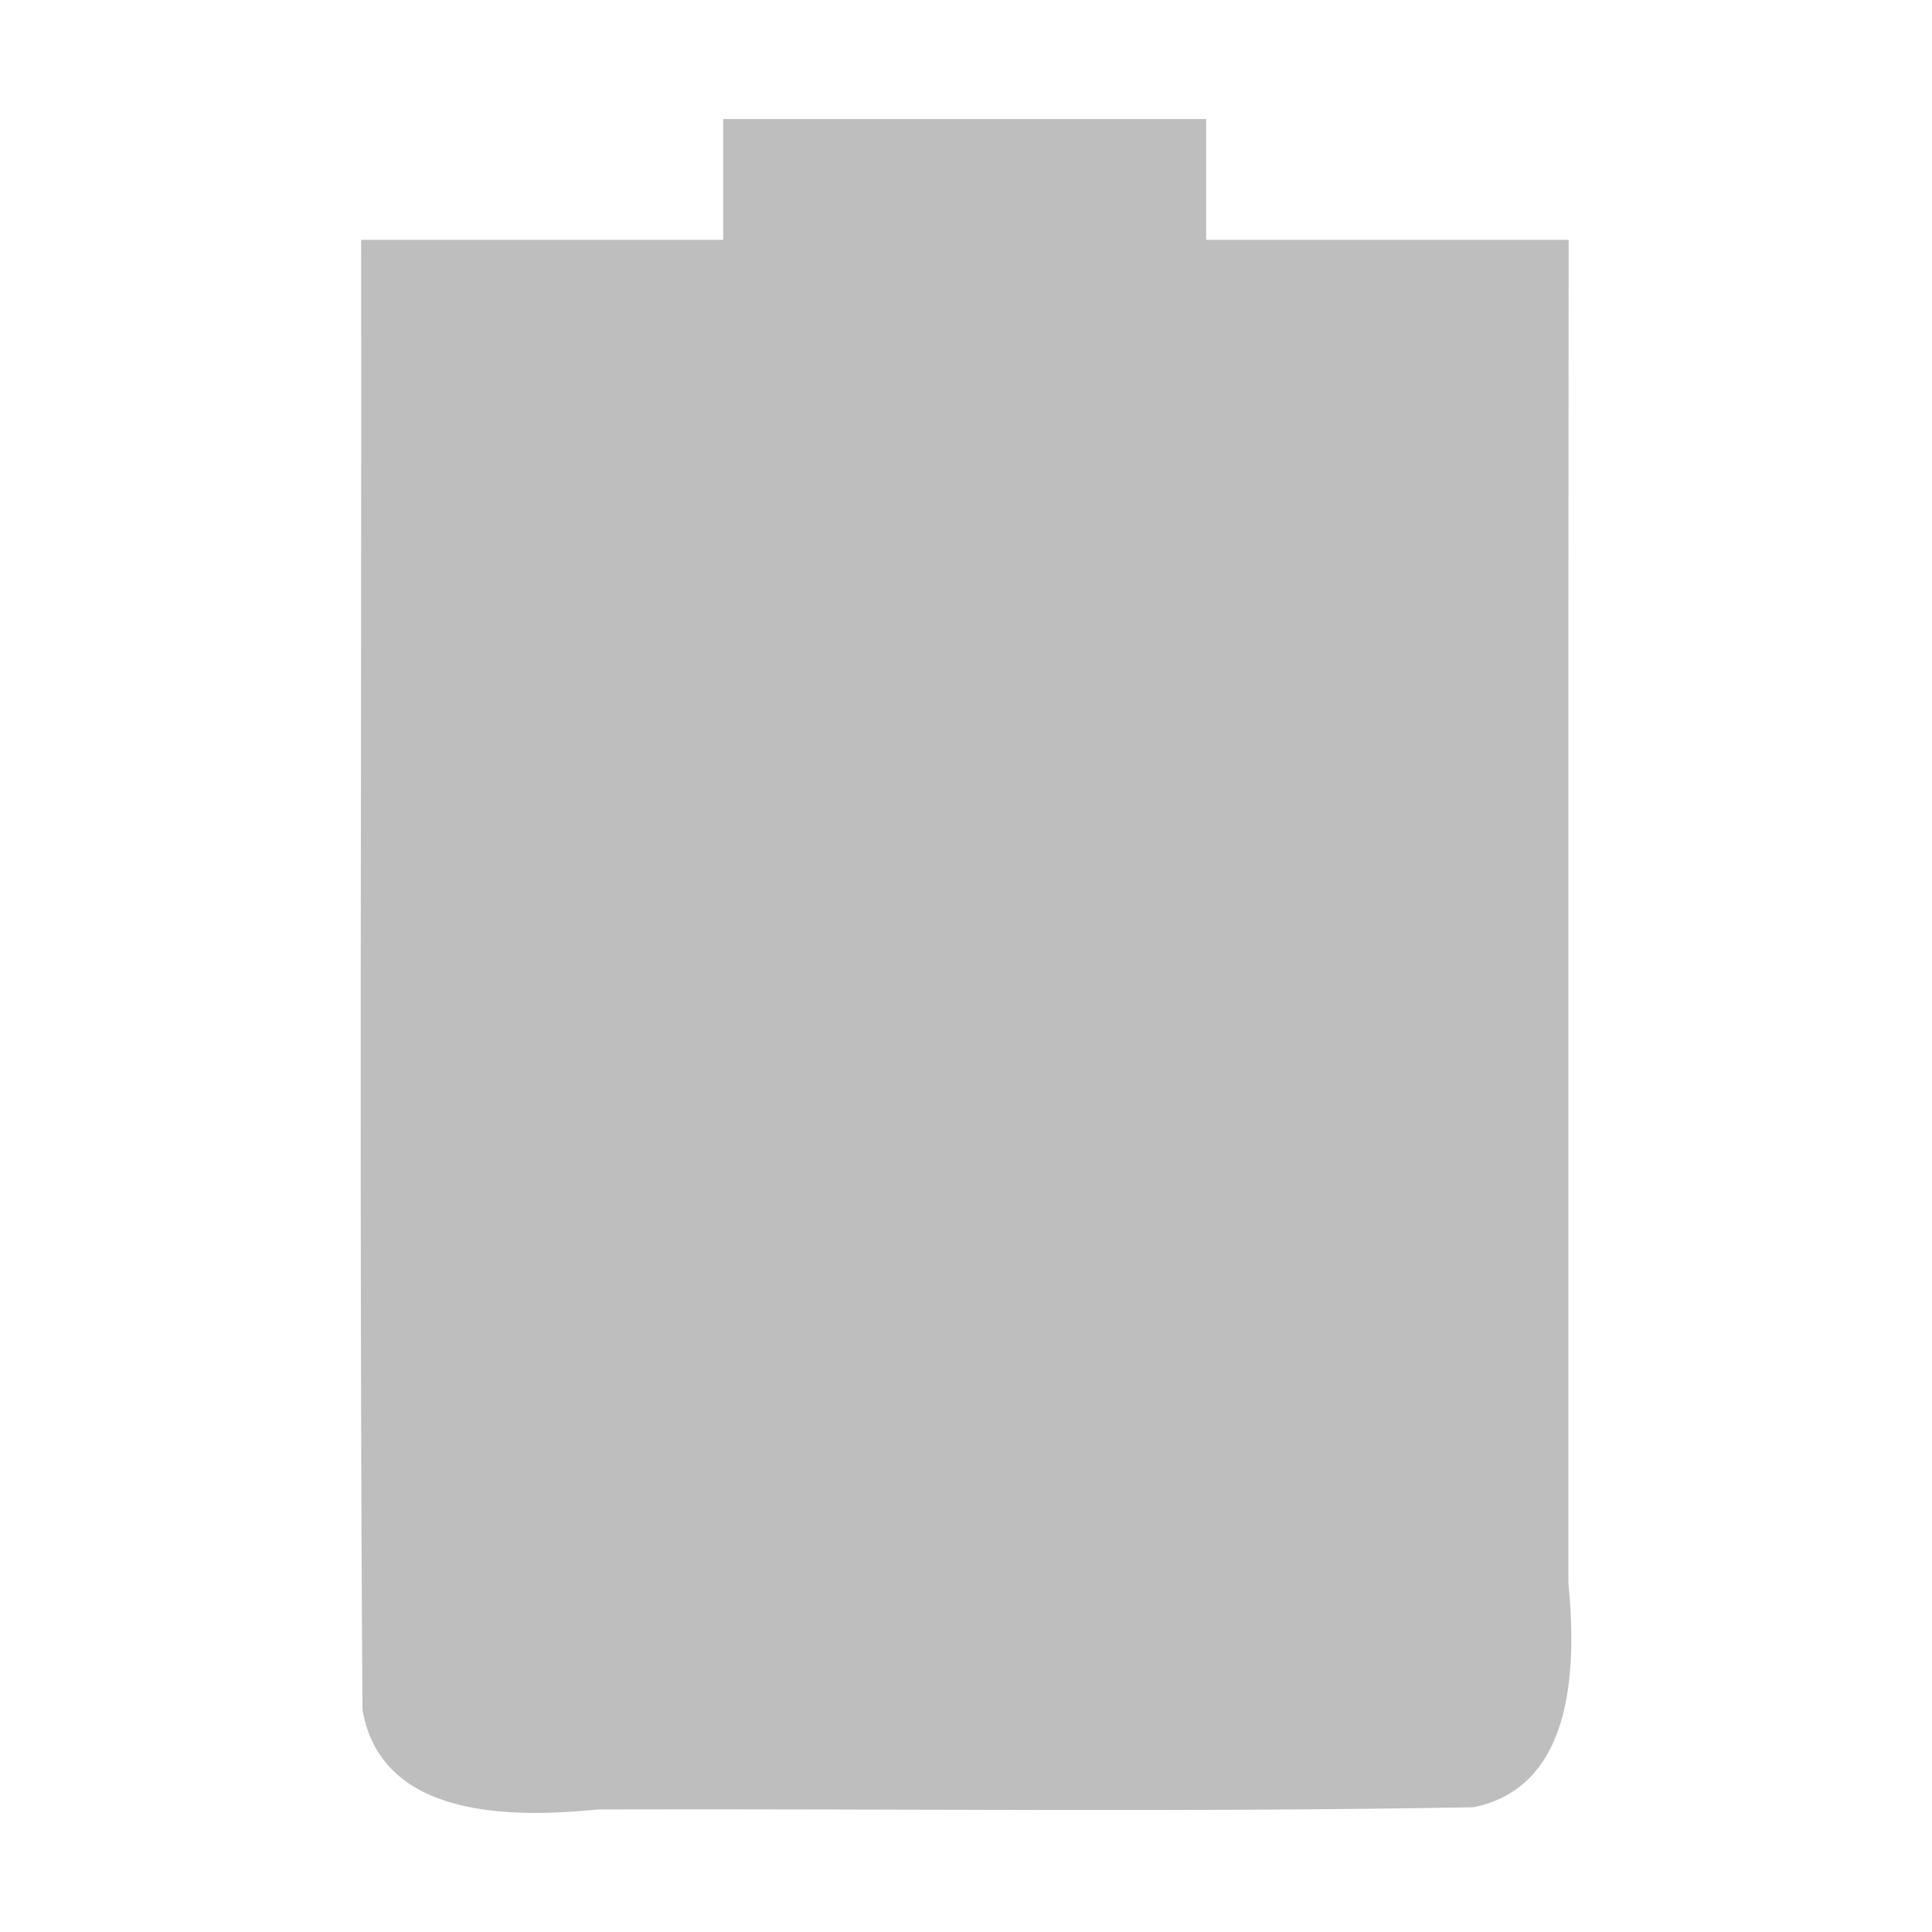
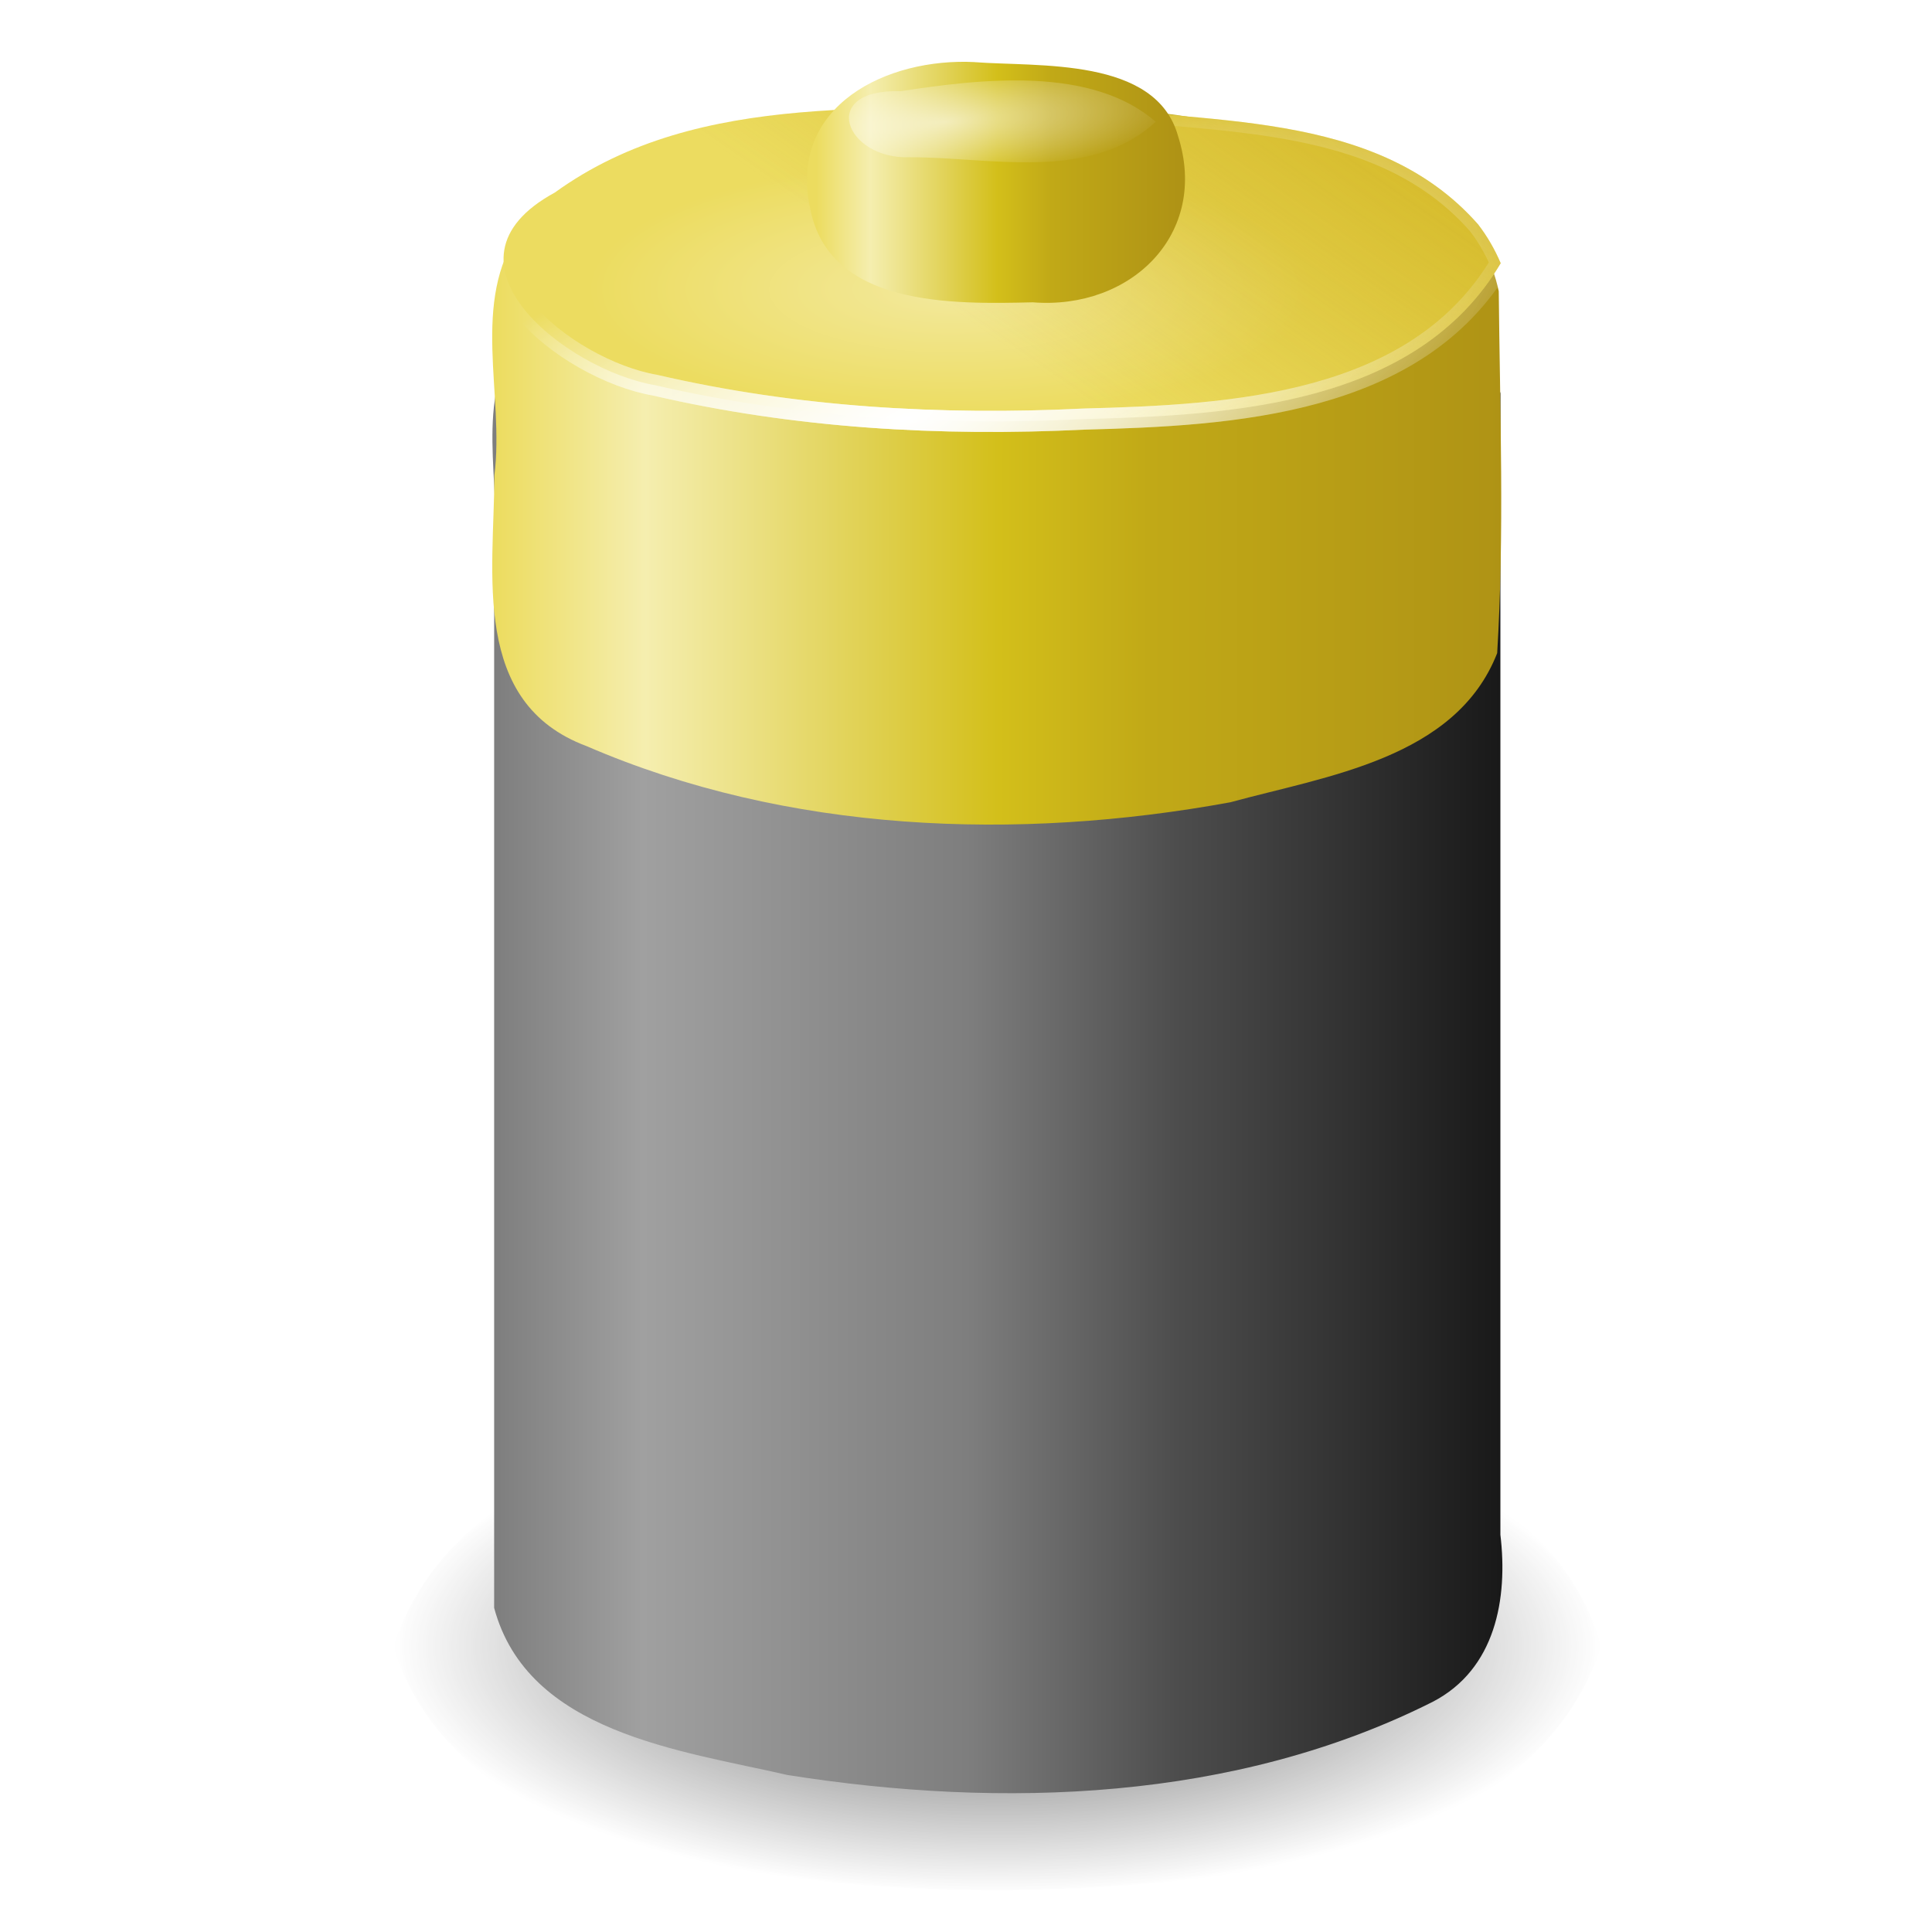
- <svg xmlns="http://www.w3.org/2000/svg" height="64" id="svg6" version="1.1" viewBox="0 0 16 16.0" width="64">
-   <defs id="defs3051">
-     <style id="current-color-scheme" type="text/css">
-       .ColorScheme-Text {
-         color:#4d4d4d;
-       }
-       </style>
+ <svg xmlns="http://www.w3.org/2000/svg" xmlns:xlink="http://www.w3.org/1999/xlink" height="64" version="1.1" viewBox="0 0 48 48" width="64">
+   <defs>
+     <linearGradient id="e">
+       <stop offset="0" stop-color="#fff" />
+       <stop offset="1" stop-color="#fff" stop-opacity="0" />
+     </linearGradient>
+     <linearGradient id="c">
+       <stop offset="0" stop-color="#af9315" />
+       <stop offset="0.351" stop-color="#c1a917" />
+       <stop offset="0.5" stop-color="#d3bf1a" />
+       <stop offset="0.85" stop-color="#f5eeaf" />
+       <stop offset="1" stop-color="#ecdc5f" />
+     </linearGradient>
+     <radialGradient cx="19.864" cy="11.205" gradientTransform="matrix(1.4758 -.10929 .035466 .37202 -6.2475 1.0298)" gradientUnits="userSpaceOnUse" id="m" r="4" xlink:href="#e" />
+     <linearGradient gradientTransform="matrix(1.1249 0 0 1.1991 .59111 -9.8487)" gradientUnits="userSpaceOnUse" id="h" x1="25.5" x2="17.499" xlink:href="#c" y1="10.985" y2="10.985" />
+     <linearGradient gradientTransform="matrix(1.0451 0 0 1.1057 2.4717 -9.0787)" gradientUnits="userSpaceOnUse" id="j" x1="31.187" x2="25.532" y1="9.991" y2="18.613">
+       <stop offset="0" stop-color="#c4a000" />
+       <stop offset="1" stop-color="#c4a000" stop-opacity="0" />
+     </linearGradient>
+     <radialGradient cx="19.162" cy="24.691" gradientTransform="matrix(1.3103 -.43885 .13062 .47069 -5.8362 7.1913)" gradientUnits="userSpaceOnUse" id="d" r="12.469" xlink:href="#e" />
+     <radialGradient cx="19.718" cy="16.677" gradientTransform="matrix(.72113 0 0 .2524 9.3857 2.9737)" gradientUnits="userSpaceOnUse" id="n" r="12.469">
+       <stop offset="0" stop-color="#f3e99d" />
+       <stop offset="1" stop-color="#ecdc60" />
+     </radialGradient>
+     <linearGradient gradientTransform="matrix(1.0416 0 0 1.3271 2.382 -11.379)" gradientUnits="userSpaceOnUse" id="k" x1="33.562" x2="9.499" xlink:href="#c" y1="19.125" y2="19.125" />
+     <linearGradient gradientTransform="matrix(1.0416 0 0 1.312 2.382 -8.5955)" gradientUnits="userSpaceOnUse" id="l" x1="33.5" x2="9.499" y1="28.375" y2="28.375">
+       <stop offset="0" stop-color="#191919" />
+       <stop offset="0.322" stop-color="#4d4d4d" />
+       <stop offset="0.53" stop-color="#7e7e7e" />
+       <stop offset="0.853" stop-color="#a0a0a0" />
+       <stop offset="1" stop-color="#7e7e7e" />
+     </linearGradient>
+     <radialGradient cx="21.344" cy="14.125" gradientTransform="matrix(1.2533 0 0 .51258 -1.9721 33.665)" gradientUnits="userSpaceOnUse" id="o" r="11.969">
+       <stop offset="0" />
+       <stop offset="1" stop-opacity="0" />
+     </radialGradient>
  </defs>
-   <path d="m 5.989,0.986 c 0,0.333 0,0.667 0,1 -0.999,0 -1.999,0 -2.998,0 0.004,4.058 -0.017,8.117 0.011,12.175 0.157,0.904 1.243,0.895 1.953,0.824 2.416,-0.007 4.832,0.025 7.248,-0.018 0.841,-0.172 0.851,-1.178 0.786,-1.856 5.7e-4,-3.708 -0.002,-7.416 0.002,-11.125 -1.001,0 -2.001,0 -3.002,0 0,-0.333 0,-0.667 0,-1 -1.333,-6.7e-6 -2.667,1.33e-5 -4,-10e-6 z" id="path4" style="color:#4d4d4d;fill:#bebebe" />
+   <path d="m39.777 40.905c-1.196 3.699-5.289 5.149-8.798 5.604-5.013 0.714-10.164 0.638-15.094-0.576-2.628-0.671-5.297-2.288-6.108-5.028 1.196-3.699 5.289-5.149 8.798-5.604 4.191-0.609 8.447-0.623 12.629 0.07 3.407 0.538 7.544 1.778 8.573 5.534z" fill="url(#o)" opacity="0.7" />
+   <g>
+     <path d="m23.215 5.18c-3.583 0.269-7.54 0.652-10.323 3.168-1.121 1.59-0.427 3.634-0.615 5.443v26.156c0.833 3.104 4.635 3.542 7.291 4.153 5.345 0.843 11.116 0.651 16.024-1.817 1.567-0.81 1.874-2.569 1.685-4.151v-28.36c-0.699-2.872-4.102-3.379-6.53-4.036-2.476-0.499-5.013-0.596-7.532-0.556z" fill="url(#l)" />
+     <path d="m23.67 2.556c-3.722 0.231-7.826 0.593-10.746 3.167-1.244 1.772-0.386 4.08-0.641 6.087-5e-3 2.429-0.596 5.649 2.288 6.726 4.989 2.159 10.7 2.368 15.998 1.396 2.387-0.654 5.6-1.081 6.628-3.705 0.181-2.968 0.069-6 0.039-8.991-0.651-3.104-4.538-3.6-7.144-4.242-2.118-0.372-4.275-0.472-6.423-0.439z" fill="url(#k)" />
+     <path d="m37.285 6.539c-2.098 3.534-6.682 3.777-10.354 3.873-3.565 0.175-7.169-0.032-10.655-0.842-2.192-0.374-5.657-3.067-2.492-4.786 3.639-2.631 8.383-1.934 12.604-2.22 3.496 0.558 7.772 0.095 10.337 3.013 0.226 0.295 0.414 0.619 0.559 0.962z" fill="url(#n)" stroke="url(#d)" stroke-linecap="round" stroke-linejoin="round" stroke-width="0.525" />
+     <path d="m37.285 6.539c-2.098 3.534-6.682 3.777-10.354 3.873-3.565 0.175-7.169-0.032-10.655-0.842-2.192-0.374-5.657-3.067-2.492-4.786 3.639-2.631 8.383-1.934 12.604-2.22 3.496 0.558 7.772 0.095 10.337 3.013 0.226 0.295 0.414 0.619 0.559 0.962z" fill="url(#j)" opacity="0.639" stroke="url(#d)" stroke-linecap="round" stroke-linejoin="round" stroke-width="0.525" />
+     <path d="m24.215 1.543c-2.176-0.113-4.622 1.078-4.094 3.599 0.451 2.497 3.572 2.414 5.538 2.369 2.446 0.193 4.389-1.705 3.607-4.138-0.552-1.959-3.467-1.708-5.051-1.829z" fill="url(#h)" />
+     <path d="m28.714 3.027c-1.647 1.505-4.101 0.874-6.118 0.88-1.585 0.058-2.295-1.703-0.215-1.642 2.006-0.309 4.742-0.628 6.333 0.762z" fill="url(#m)" opacity="0.6" />
+   </g>
</svg>
